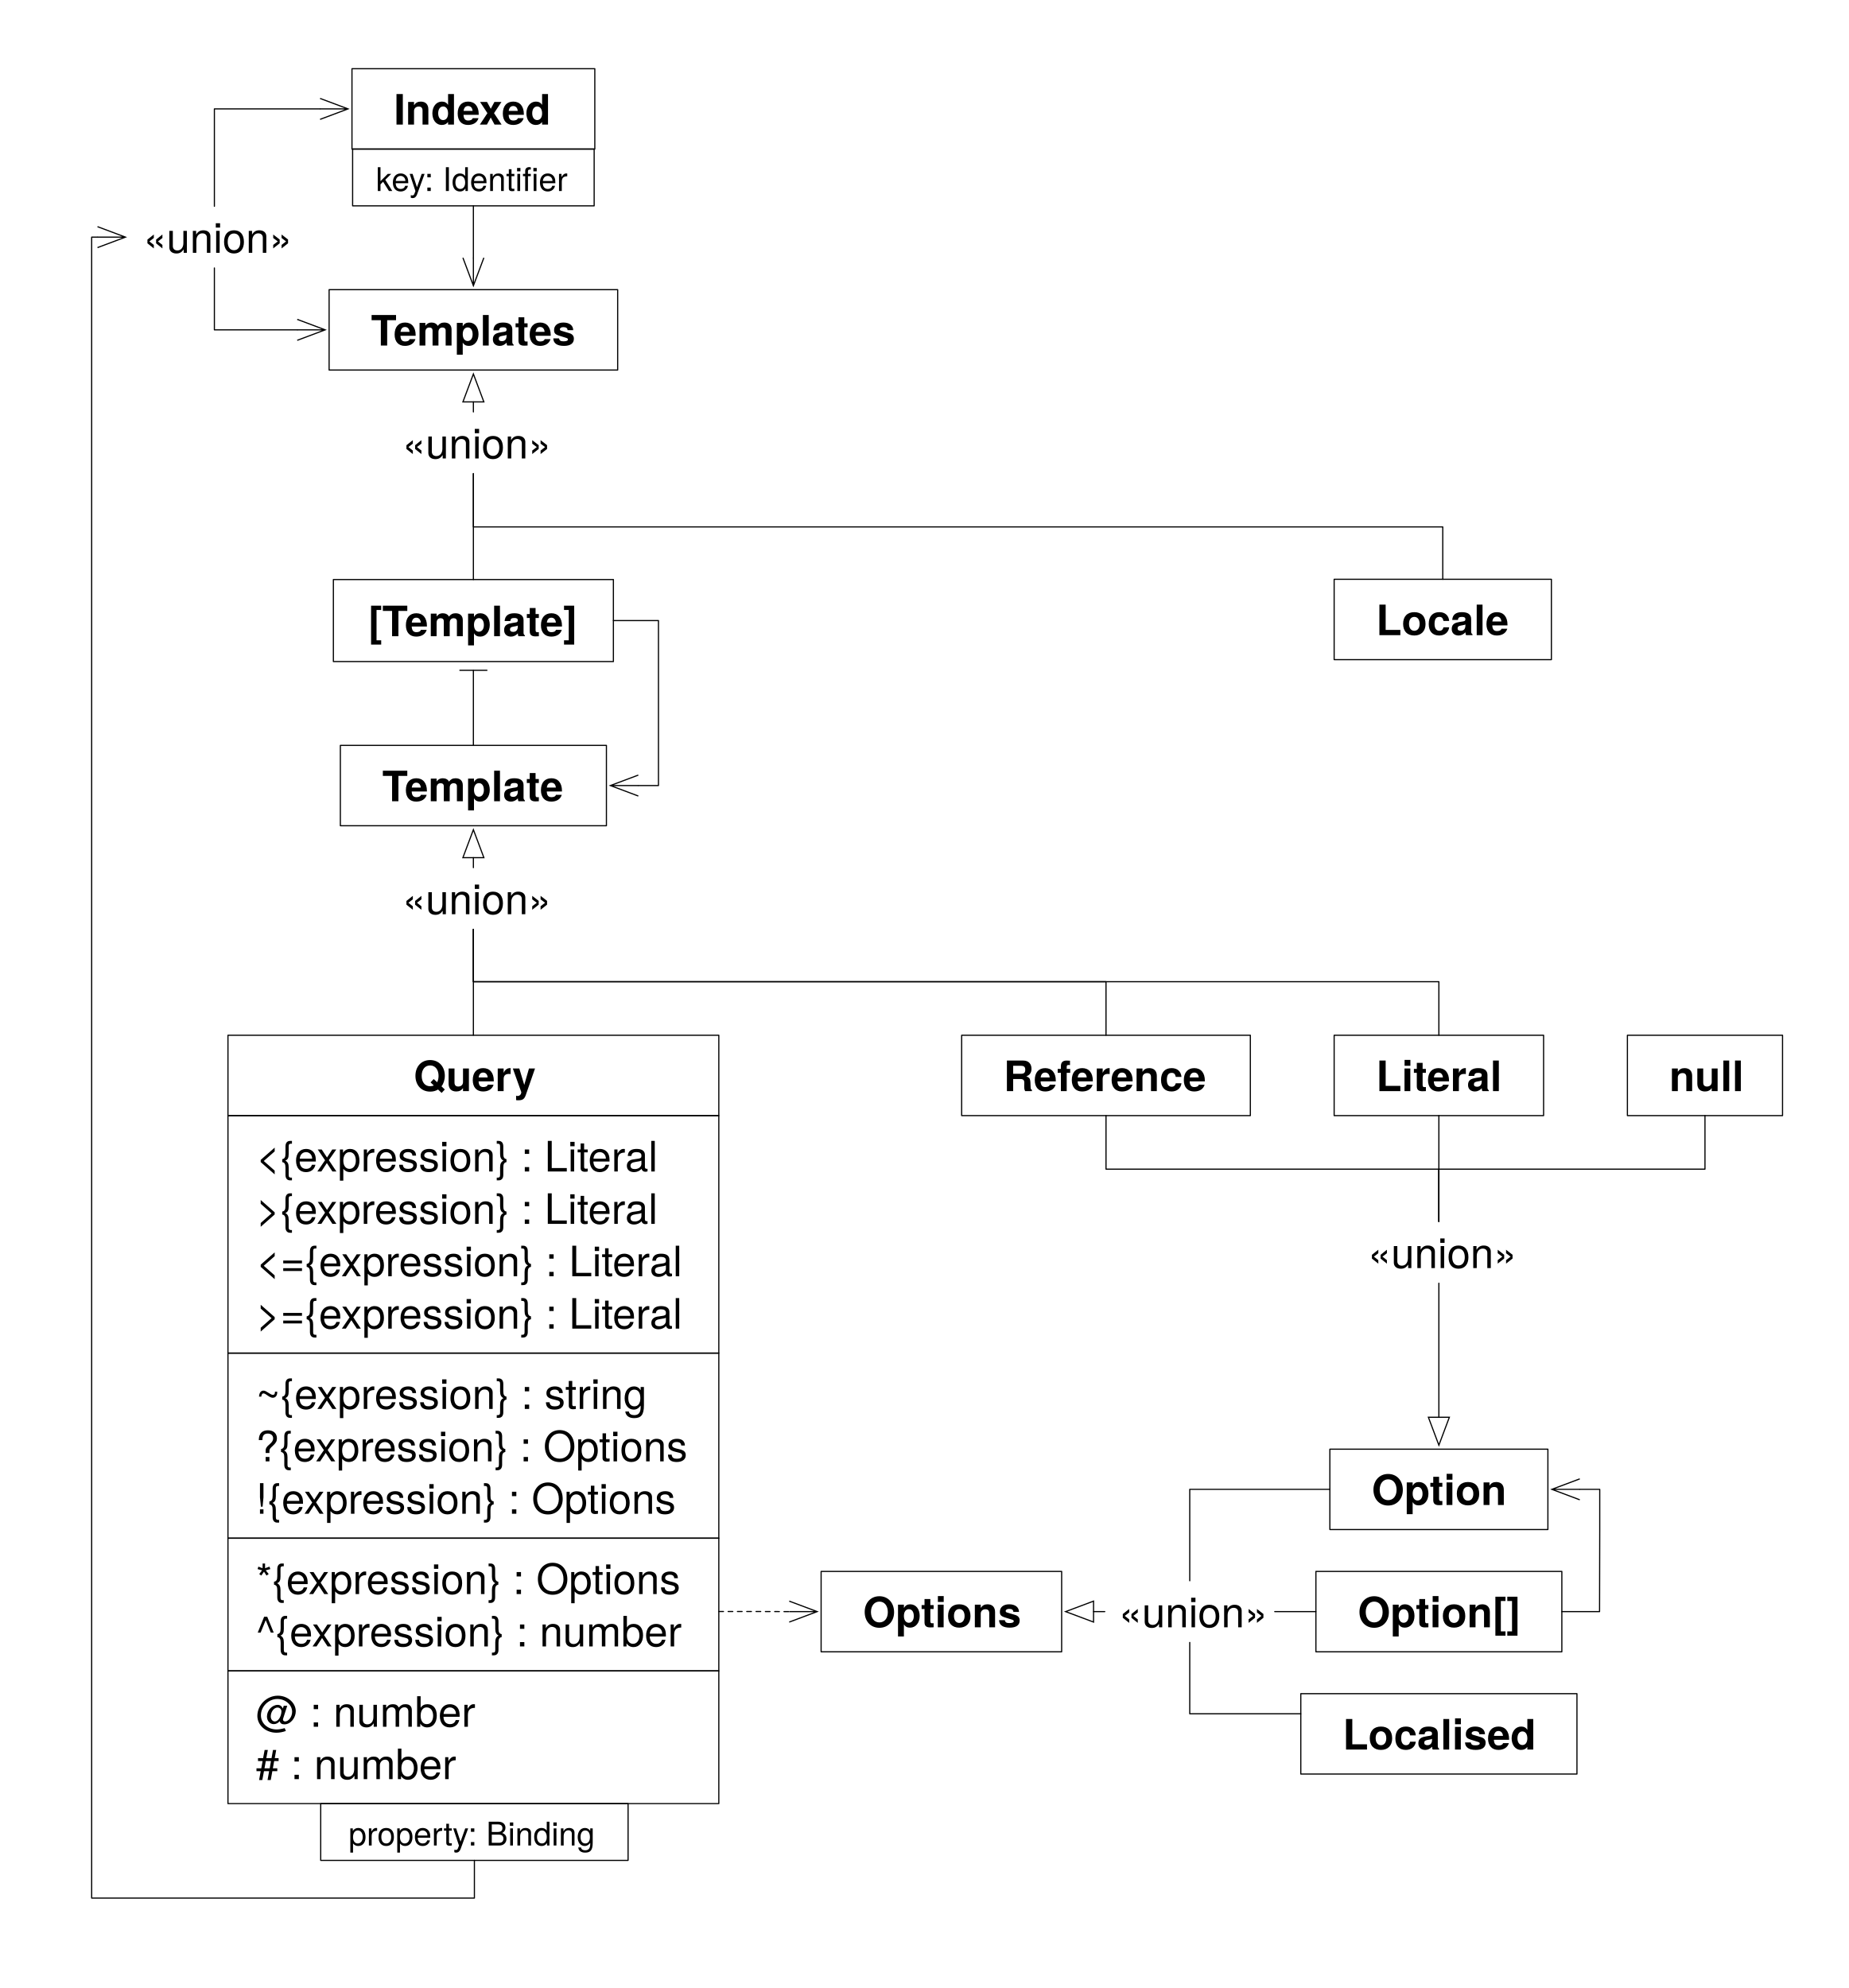
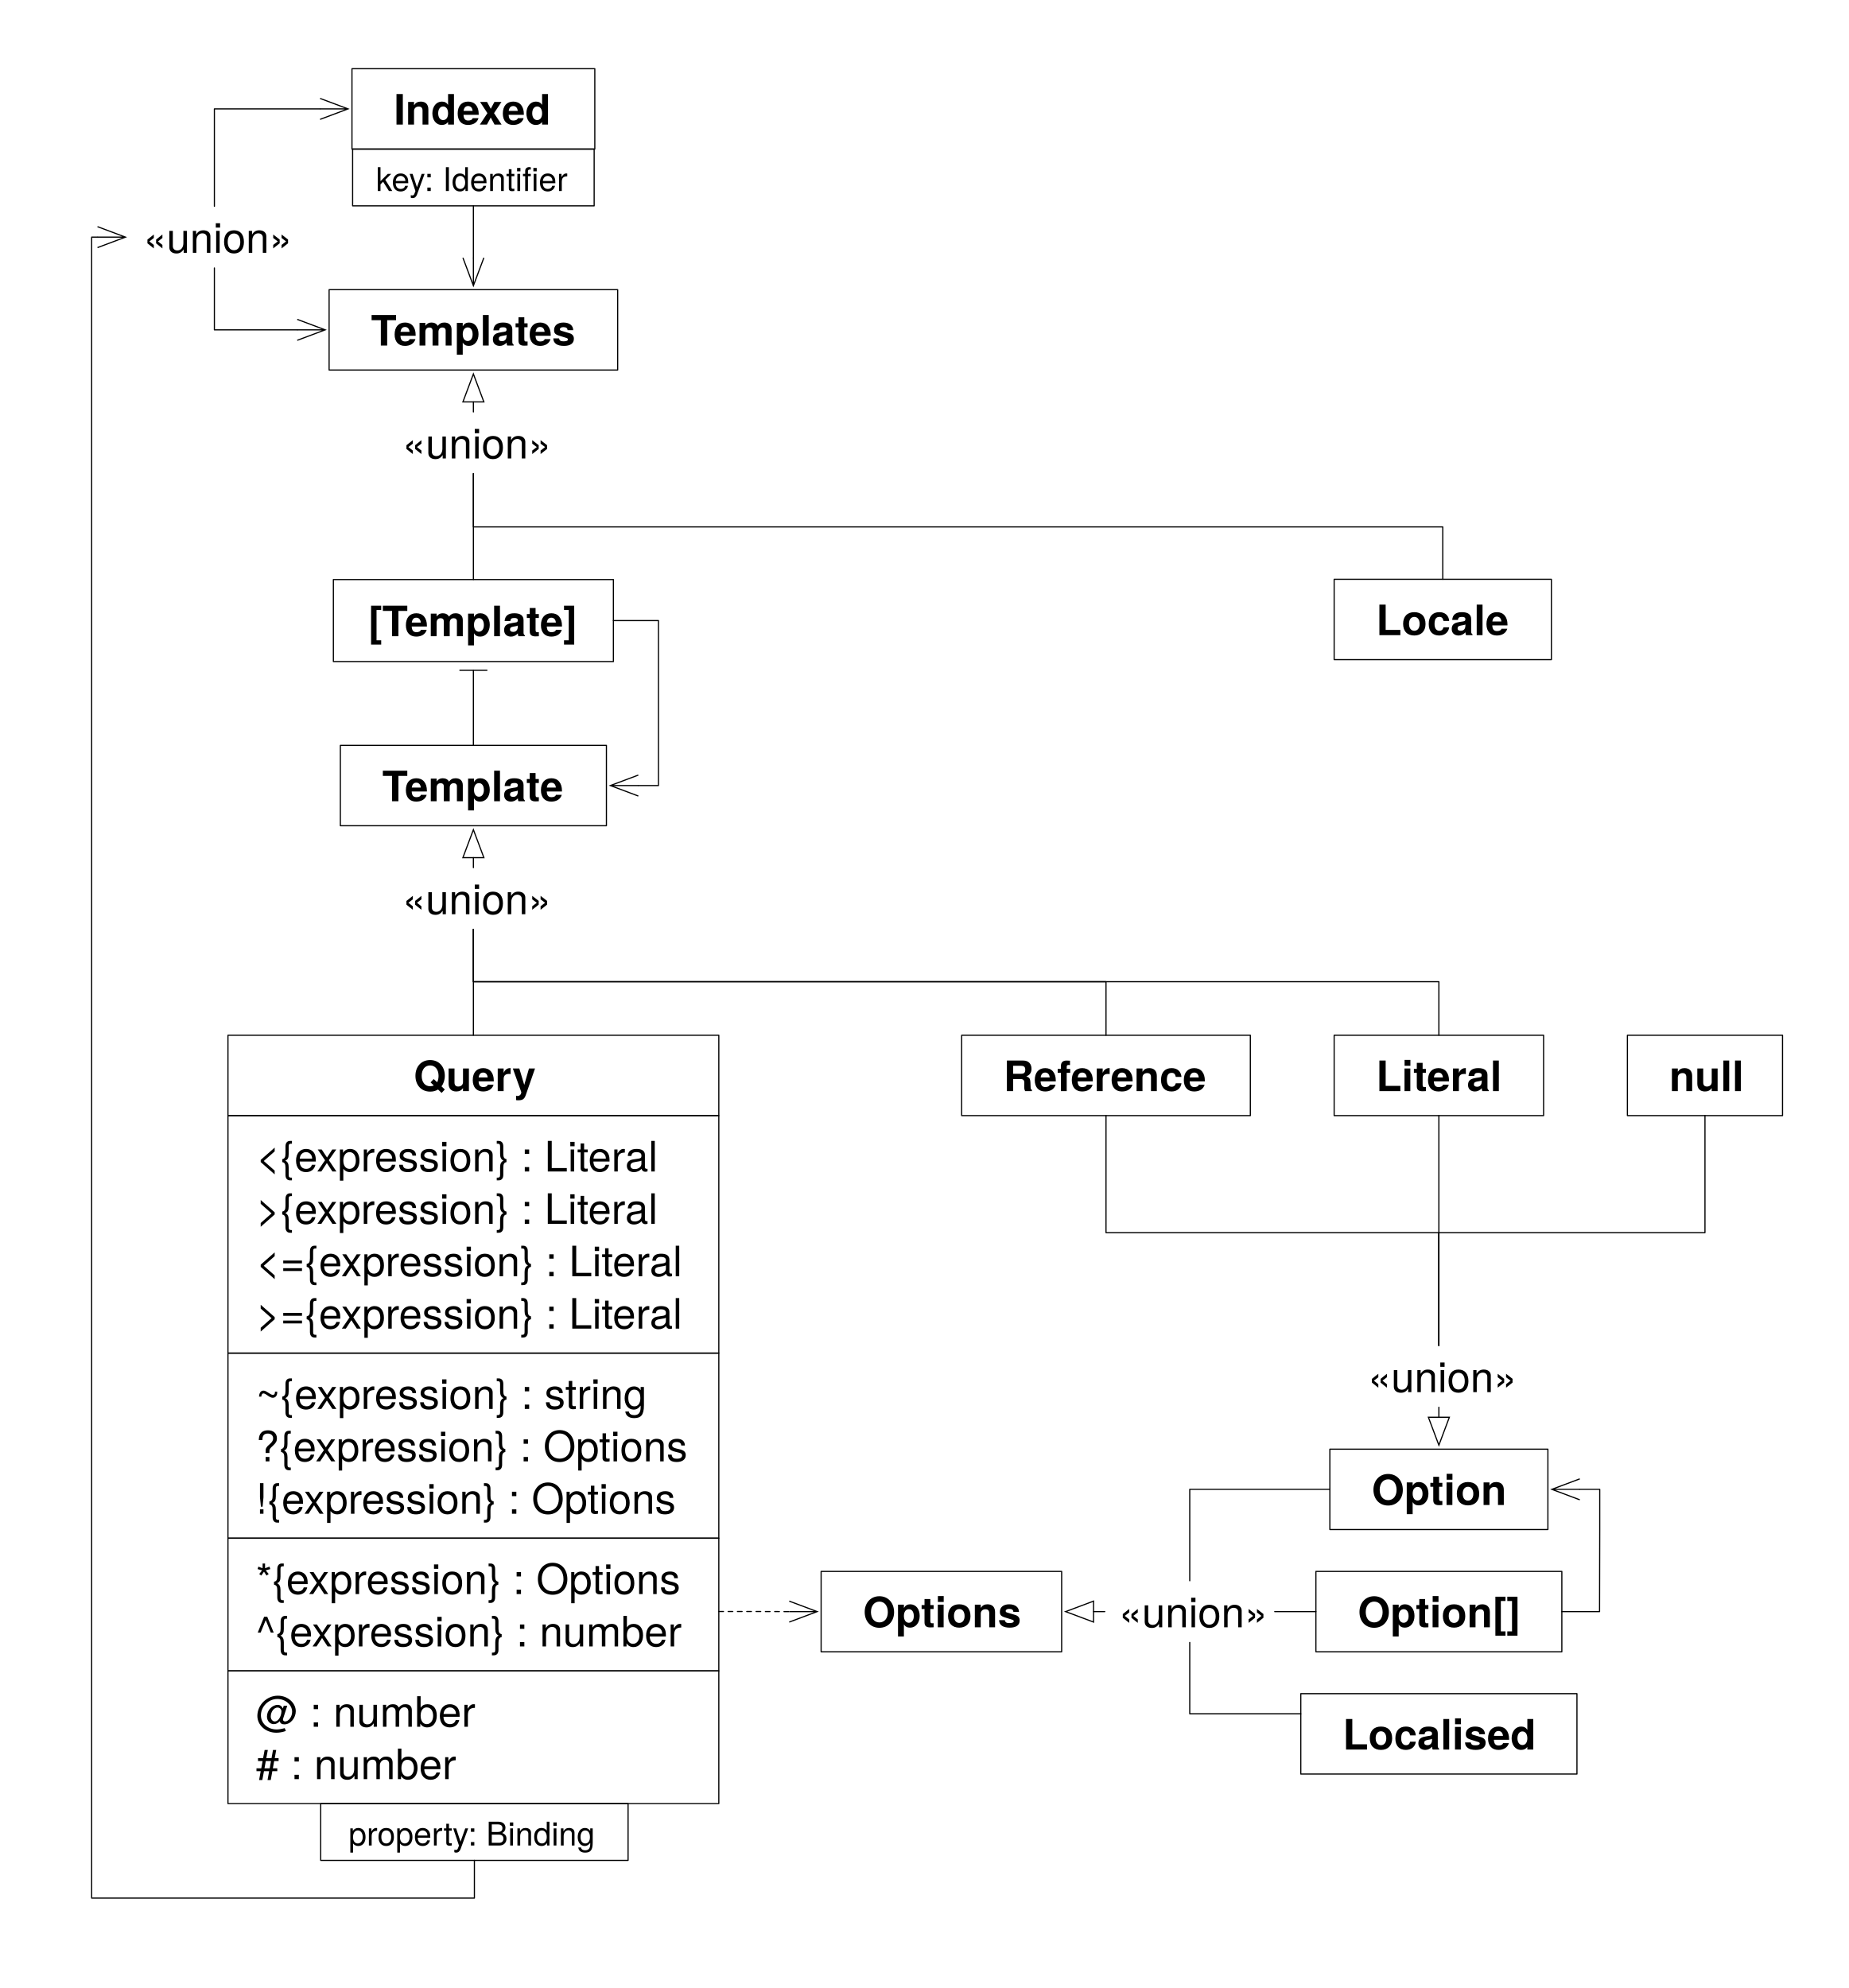
<svg xmlns="http://www.w3.org/2000/svg" version="1.1" viewBox="-252 191 397 427" width="397" height="427">
  <defs>
    <marker orient="auto" overflow="visible" markerUnits="strokeWidth" id="StickArrow_Marker" stroke-linejoin="miter" stroke-miterlimit="10" viewBox="-1 -10 26 20" markerWidth="26" markerHeight="20" color="black">
      <g>
        <path d="M 24 0 L 0 0 M 0 -9 L 24 0 L 0 9" fill="none" stroke="currentColor" stroke-width="1" />
      </g>
    </marker>
    <marker orient="auto" overflow="visible" markerUnits="strokeWidth" id="Arrow_Marker" stroke-linejoin="miter" stroke-miterlimit="10" viewBox="-1 -10 26 20" markerWidth="26" markerHeight="20" color="black">
      <g>
        <path d="M 24 0 L 0 -9 L 0 9 Z" fill="none" stroke="currentColor" stroke-width="1" />
      </g>
    </marker>
    <marker orient="auto" overflow="visible" markerUnits="strokeWidth" id="NegativeControls_Marker" stroke-linejoin="miter" stroke-miterlimit="10" viewBox="-1 -13 2 26" markerWidth="2" markerHeight="26" color="black">
      <g>
        <line x1="0" y1="-12" x2="0" y2="12" fill="none" stroke="currentColor" stroke-width="1" />
      </g>
    </marker>
  </defs>
  <g id="model" stroke="none" stroke-opacity="1" stroke-dasharray="none" fill="none" fill-opacity="1">
    <g id="model_Layer_1">
      <g id="Group_785">
        <g id="Graphic_786">
          <rect x="27.372" y="554.784" width="59.31" height="17.261" stroke="black" stroke-linecap="round" stroke-linejoin="round" stroke-width=".25" />
          <text transform="translate(36.37206 557.7837)" fill="black">
            <tspan font-family="Helvetica Neue" font-weight="bold" font-size="9" fill="black" x="657252e-18" y="9" xml:space="preserve">Localised</tspan>
          </text>
        </g>
      </g>
      <g id="Group_774">
        <g id="Graphic_776">
          <rect x="-181.317" y="253.216" width="61.974" height="17.261" stroke="black" stroke-linecap="round" stroke-linejoin="round" stroke-width=".25" />
          <text transform="translate(-172.3168 256.2165)" fill="black">
            <tspan font-family="Helvetica Neue" font-weight="bold" font-size="9" fill="black" x="0" y="9" xml:space="preserve">Templates</tspan>
          </text>
        </g>
      </g>
      <g id="Group_769">
        <g id="Graphic_773">
          <rect x="-176.267" y="223.02" width="51.874" height="12.196" stroke="black" stroke-linecap="round" stroke-linejoin="round" stroke-width=".25" />
          <text transform="translate(-171.2668 225.0205)" fill="black">
            <tspan font-family="Helvetica Neue" font-size="7" fill="black" x="0" y="7" xml:space="preserve">key: Identifier</tspan>
          </text>
        </g>
        <g id="Group_770">
          <g id="Graphic_771">
            <rect x="-176.407" y="205.759" width="52.155" height="17.261" stroke="black" stroke-linecap="round" stroke-linejoin="round" stroke-width=".25" />
            <text transform="translate(-167.4073 208.7594)" fill="black">
              <tspan font-family="Helvetica Neue" font-weight="bold" font-size="9" fill="black" x="0" y="9" xml:space="preserve">Indexed</tspan>
            </text>
          </g>
        </g>
      </g>
      <g id="Line_764">
        <path d="M -150.114 590.588 L -150.114 598.688 L -232.312 598.688 L -232.312 241.933 L -231.062 241.933" marker-end="url(#StickArrow_Marker)" stroke="black" stroke-linecap="round" stroke-linejoin="round" stroke-width=".25" />
      </g>
      <g id="Group_818">
        <g id="Graphic_819">
          <rect x="-45.465" y="413.359" width="62.001" height="17.261" stroke="black" stroke-linecap="round" stroke-linejoin="round" stroke-width=".25" />
          <text transform="translate(-36.46494 416.3586)" fill="black">
            <tspan font-family="Helvetica Neue" font-weight="bold" font-size="9" fill="black" x="10658141e-20" y="9" xml:space="preserve">Reference</tspan>
          </text>
        </g>
      </g>
      <g id="Line_842">
        <path d="M -205.957 235.307 L -205.957 214.39 L -183.257 214.39" marker-end="url(#StickArrow_Marker)" stroke="black" stroke-linecap="round" stroke-linejoin="round" stroke-width=".25" />
      </g>
      <g id="Graphic_845">
        <text transform="translate(-221.2124 236.3068)" fill="black">
          <tspan font-family="Helvetica Neue" font-size="9" fill="black" x="0" y="9" xml:space="preserve">«union»</tspan>
        </text>
      </g>
      <g id="Line_846">
        <line x1="-150.33" y1="235.216" x2="-150.33" y2="246.366" marker-end="url(#StickArrow_Marker)" stroke="black" stroke-linecap="round" stroke-linejoin="round" stroke-width=".25" />
      </g>
      <g id="Graphic_856">
        <text transform="translate(-165.5848 280.4775)" fill="black">
          <tspan font-family="Helvetica Neue" font-size="9" fill="black" x="0" y="9" xml:space="preserve">«union»</tspan>
        </text>
      </g>
      <g id="Line_857">
        <line x1="-150.33" y1="279.478" x2="-150.33" y2="277.327" marker-end="url(#Arrow_Marker)" stroke="black" stroke-linecap="round" stroke-linejoin="round" stroke-width=".25" />
      </g>
      <g id="Group_869">
        <g id="Graphic_870">
          <rect x="34.536" y="413.359" width="44.982" height="17.261" stroke="black" stroke-linecap="round" stroke-linejoin="round" stroke-width=".25" />
          <text transform="translate(43.53606 416.3586)" fill="black">
            <tspan font-family="Helvetica Neue" font-weight="bold" font-size="9" fill="black" x="0" y="9" xml:space="preserve">Literal</tspan>
          </text>
        </g>
      </g>
      <g id="Group_922">
        <g id="Graphic_750">
          <rect x="-183.121" y="578.392" width="66.014" height="12.196" stroke="black" stroke-linecap="round" stroke-linejoin="round" stroke-width=".25" />
          <text transform="translate(-178.1208 580.3917)" fill="black">
            <tspan font-family="Helvetica Neue" font-size="7" fill="black" x=".973" y="7" xml:space="preserve">property: Binding </tspan>
          </text>
        </g>
        <g id="Group_874">
          <g id="Graphic_906">
            <rect x="-203.04" y="549.888" width="105.42" height="28.504" stroke="black" stroke-linecap="round" stroke-linejoin="round" stroke-width=".25" />
            <text transform="translate(-197.0398 552.8877)" fill="black">
              <tspan font-family="Helvetica Neue" font-size="9" fill="black" x="0" y="9" xml:space="preserve">@ : number</tspan>
              <tspan font-family="Helvetica Neue" font-size="9" fill="black" x="0" y="20.252" xml:space="preserve"># : number</tspan>
            </text>
          </g>
          <g id="Graphic_905">
            <rect x="-203.04" y="521.384" width="105.42" height="28.504" stroke="black" stroke-linecap="round" stroke-linejoin="round" stroke-width=".25" />
            <text transform="translate(-197.0398 524.3837)" fill="black">
              <tspan font-family="Helvetica Neue" font-size="9" fill="black" x="0" y="9" xml:space="preserve">*{expression} : Options</tspan>
              <tspan font-family="Helvetica Neue" font-size="9" fill="black" x="0" y="20.252" xml:space="preserve">^{expression} : number</tspan>
            </text>
          </g>
          <g id="Graphic_904">
            <rect x="-203.04" y="481.628" width="105.42" height="39.756" stroke="black" stroke-linecap="round" stroke-linejoin="round" stroke-width=".25" />
            <text transform="translate(-197.0398 484.6277)" fill="black">
              <tspan font-family="Helvetica Neue" font-size="9" fill="black" x="0" y="9" xml:space="preserve">~{expression} : string</tspan>
              <tspan font-family="Helvetica Neue" font-size="9" fill="black" x="0" y="20.252" xml:space="preserve">?{expression} : Options</tspan>
              <tspan font-family="Helvetica Neue" font-size="9" fill="black" x="0" y="31.504" xml:space="preserve">!{expression} : Options</tspan>
            </text>
          </g>
          <g id="Graphic_876">
            <rect x="-203.04" y="430.62" width="105.42" height="51.008" stroke="black" stroke-linecap="round" stroke-linejoin="round" stroke-width=".25" />
            <text transform="translate(-197.0398 433.6197)" fill="black">
              <tspan font-family="Helvetica Neue" font-size="9" fill="black" x="0" y="9" xml:space="preserve">&lt;{expression} : Literal</tspan>
              <tspan font-family="Helvetica Neue" font-size="9" fill="black" x="0" y="20.252" xml:space="preserve">&gt;{expression} : Literal</tspan>
              <tspan font-family="Helvetica Neue" font-size="9" fill="black" x="0" y="31.504" xml:space="preserve">&lt;={expression} : Literal</tspan>
              <tspan font-family="Helvetica Neue" font-size="9" fill="black" x="0" y="42.756" xml:space="preserve">&gt;={expression} : Literal</tspan>
            </text>
          </g>
          <g id="Graphic_875">
            <rect x="-203.04" y="413.359" width="105.42" height="17.261" stroke="black" stroke-linecap="round" stroke-linejoin="round" stroke-width=".25" />
            <text transform="translate(-163.1683 416.3586)" fill="black">
              <tspan font-family="Helvetica Neue" font-weight="bold" font-size="9" fill="black" x="0" y="9" xml:space="preserve">Query</tspan>
            </text>
          </g>
        </g>
      </g>
      <g id="Group_878">
        <g id="Graphic_879">
          <rect x="-75.648" y="528.523" width="51.66" height="17.261" stroke="black" stroke-linecap="round" stroke-linejoin="round" stroke-width=".25" />
          <text transform="translate(-66.64834 531.5226)" fill="black">
            <tspan font-family="Helvetica Neue" font-weight="bold" font-size="9" fill="black" x="0" y="9" xml:space="preserve">Options</tspan>
          </text>
        </g>
      </g>
      <g id="Graphic_880">
        <text transform="translate(-11.73236 531.5272)" fill="black">
          <tspan font-family="Helvetica Neue" font-size="9" fill="black" x="0" y="9" xml:space="preserve">«union»</tspan>
        </text>
      </g>
      <g id="Line_881">
        <line x1="-14.732" y1="537.153" x2="-17.138" y2="537.153" marker-end="url(#Arrow_Marker)" stroke="black" stroke-linecap="round" stroke-linejoin="round" stroke-width=".25" />
      </g>
      <g id="Group_882">
        <g id="Graphic_883">
          <rect x="97.518" y="413.359" width="33.318" height="17.261" stroke="black" stroke-linecap="round" stroke-linejoin="round" stroke-width=".25" />
          <text transform="translate(106.5181 416.3586)" fill="black">
            <tspan font-family="Helvetica Neue" font-weight="bold" font-size="9" fill="black" x="0" y="9" xml:space="preserve">null</tspan>
          </text>
        </g>
      </g>
      <g id="Line_884">
-         <line x1="57.027" y1="453.368" x2="57.027" y2="430.62" stroke="black" stroke-linecap="round" stroke-linejoin="round" stroke-width=".25" />
+         <line x1="57.027" y1="480.01" x2="57.027" y2="430.62" stroke="black" stroke-linecap="round" stroke-linejoin="round" stroke-width=".25" />
      </g>
      <g id="Line_885">
        <path d="M 3.523 543.779 L 3.523 559.099 L 27.372 559.099" stroke="black" stroke-linecap="round" stroke-linejoin="round" stroke-width=".25" />
      </g>
      <g id="Group_886">
        <g id="Graphic_887">
          <rect x="33.614" y="502.262" width="46.827" height="17.261" stroke="black" stroke-linecap="round" stroke-linejoin="round" stroke-width=".25" />
          <text transform="translate(42.61356 505.2616)" fill="black">
            <tspan font-family="Helvetica Neue" font-weight="bold" font-size="9" fill="black" x="5684342e-19" y="9" xml:space="preserve">Option</tspan>
          </text>
        </g>
      </g>
      <g id="Graphic_888">
-         <text transform="translate(41.77206 454.3677)" fill="black">
+         <text transform="translate(41.77206 481.0096)" fill="black">
          <tspan font-family="Helvetica Neue" font-size="9" fill="black" x="0" y="9" xml:space="preserve">«union»</tspan>
        </text>
      </g>
      <g id="Line_889">
-         <line x1="57.027" y1="466.62" x2="57.027" y2="495.412" marker-end="url(#Arrow_Marker)" stroke="black" stroke-linecap="round" stroke-linejoin="round" stroke-width=".25" />
+         <line x1="57.027" y1="493.262" x2="57.027" y2="495.412" marker-end="url(#Arrow_Marker)" stroke="black" stroke-linecap="round" stroke-linejoin="round" stroke-width=".25" />
      </g>
      <g id="Line_890">
-         <path d="M 57.027 453.368 L 57.027 442.118 L 114.177 442.118 L 114.177 430.62" stroke="black" stroke-linecap="round" stroke-linejoin="round" stroke-width=".25" />
+         <path d="M 57.027 480.01 L 57.027 455.76 L 114.177 455.76 L 114.177 430.62" stroke="black" stroke-linecap="round" stroke-linejoin="round" stroke-width=".25" />
      </g>
      <g id="Line_891">
-         <path d="M 57.027 453.368 L 57.027 442.118 L -14.464 442.118 L -14.464 430.62" stroke="black" stroke-linecap="round" stroke-linejoin="round" stroke-width=".25" />
+         <path d="M 57.027 480.01 L 57.027 455.76 L -14.464 455.76 L -14.464 430.62" stroke="black" stroke-linecap="round" stroke-linejoin="round" stroke-width=".25" />
      </g>
      <g id="Group_892">
        <g id="Graphic_893">
          <rect x="30.617" y="528.523" width="52.821" height="17.261" stroke="black" stroke-linecap="round" stroke-linejoin="round" stroke-width=".25" />
          <text transform="translate(39.61656 531.5226)" fill="black">
            <tspan font-family="Helvetica Neue" font-weight="bold" font-size="9" fill="black" x="0" y="9" xml:space="preserve">Option[]</tspan>
          </text>
        </g>
      </g>
      <g id="Line_895">
        <path d="M 83.438 537.153 L 91.538 537.153 L 91.576 519.523 L 91.576 510.892 L 87.291 510.892" marker-end="url(#StickArrow_Marker)" stroke="black" stroke-linecap="round" stroke-linejoin="round" stroke-width=".25" />
      </g>
      <g id="Line_896">
        <path d="M 33.614 510.892 L 3.523 510.892 L 3.523 530.527" stroke="black" stroke-linecap="round" stroke-linejoin="round" stroke-width=".25" />
      </g>
      <g id="Line_912">
        <path d="M -97.62 537.133 L -89.52 537.133 L -83.748 537.153 L -82.498 537.153" marker-end="url(#StickArrow_Marker)" stroke="black" stroke-linecap="round" stroke-linejoin="round" stroke-dasharray="1.0,1.0" stroke-width=".25" />
      </g>
      <g id="Line_916">
        <path d="M 21.778 537.153 L 26.197 537.153 L 30.617 537.153" stroke="black" stroke-linecap="round" stroke-linejoin="round" stroke-width=".25" />
      </g>
      <g id="Group_860">
        <g id="Graphic_861">
          <rect x="34.536" y="315.423" width="46.656" height="17.261" stroke="black" stroke-linecap="round" stroke-linejoin="round" stroke-width=".25" />
          <text transform="translate(43.53606 318.423)" fill="black">
            <tspan font-family="Helvetica Neue" font-weight="bold" font-size="9" fill="black" x="0" y="9" xml:space="preserve">Locale</tspan>
          </text>
        </g>
      </g>
      <g id="Line_917">
        <line x1="-150.33" y1="315.478" x2="-150.33" y2="292.729" stroke="black" stroke-linecap="round" stroke-linejoin="round" stroke-width=".25" />
      </g>
      <g id="Line_918">
        <path d="M 57.864 315.423 L 57.864 304.173 L -150.33 304.173 L -150.33 292.729" stroke="black" stroke-linecap="round" stroke-linejoin="round" stroke-width=".25" />
      </g>
      <g id="Line_921">
        <path d="M -205.957 248.559 L -205.957 261.847 L -188.167 261.847" marker-end="url(#StickArrow_Marker)" stroke="black" stroke-linecap="round" stroke-linejoin="round" stroke-width=".25" />
      </g>
      <g id="Group_923">
        <g id="Graphic_924">
          <rect x="-178.9" y="351.098" width="57.141" height="17.261" stroke="black" stroke-linecap="round" stroke-linejoin="round" stroke-width=".25" />
          <text transform="translate(-169.9003 354.0975)" fill="black">
            <tspan font-family="Helvetica Neue" font-weight="bold" font-size="9" fill="black" x="0" y="9" xml:space="preserve">Template</tspan>
          </text>
        </g>
      </g>
      <g id="Graphic_925">
        <text transform="translate(-165.5848 378.3586)" fill="black">
          <tspan font-family="Helvetica Neue" font-size="9" fill="black" x="0" y="9" xml:space="preserve">«union»</tspan>
        </text>
      </g>
      <g id="Line_926">
        <line x1="-150.33" y1="377.359" x2="-150.33" y2="375.209" marker-end="url(#Arrow_Marker)" stroke="black" stroke-linecap="round" stroke-linejoin="round" stroke-width=".25" />
      </g>
      <g id="Group_927">
        <g id="Graphic_928">
          <rect x="-180.399" y="315.478" width="60.138" height="17.62" stroke="black" stroke-linecap="round" stroke-linejoin="round" stroke-width=".25" />
          <text transform="translate(-172.8973 318.657)" fill="black">
            <tspan font-family="Helvetica Neue" font-weight="bold" font-size="9" fill="black" x="0" y="9" xml:space="preserve">[Template]</tspan>
          </text>
        </g>
      </g>
      <g id="Line_929">
        <line x1="-150.33" y1="351.098" x2="-150.33" y2="334.973" marker-end="url(#NegativeControls_Marker)" stroke="black" stroke-linecap="round" stroke-linejoin="round" stroke-width=".25" />
      </g>
      <g id="Line_930">
        <line x1="-150.33" y1="413.359" x2="-150.33" y2="390.611" stroke="black" stroke-linecap="round" stroke-linejoin="round" stroke-width=".25" />
      </g>
      <g id="Line_931">
        <path d="M -120.261 324.288 L -110.582 324.288 L -110.582 359.728 L -114.909 359.728" marker-end="url(#StickArrow_Marker)" stroke="black" stroke-linecap="round" stroke-linejoin="round" stroke-width=".25" />
      </g>
      <g id="Line_933">
        <path d="M -150.33 390.611 L -150.33 401.861 L 57.027 401.861 L 57.027 413.359" stroke="black" stroke-linecap="round" stroke-linejoin="round" stroke-width=".25" />
      </g>
      <g id="Line_932">
        <path d="M -150.33 390.611 L -150.33 401.861 L -14.464 401.861 L -14.464 413.359" stroke="black" stroke-linecap="round" stroke-linejoin="round" stroke-width=".25" />
      </g>
    </g>
  </g>
</svg>
